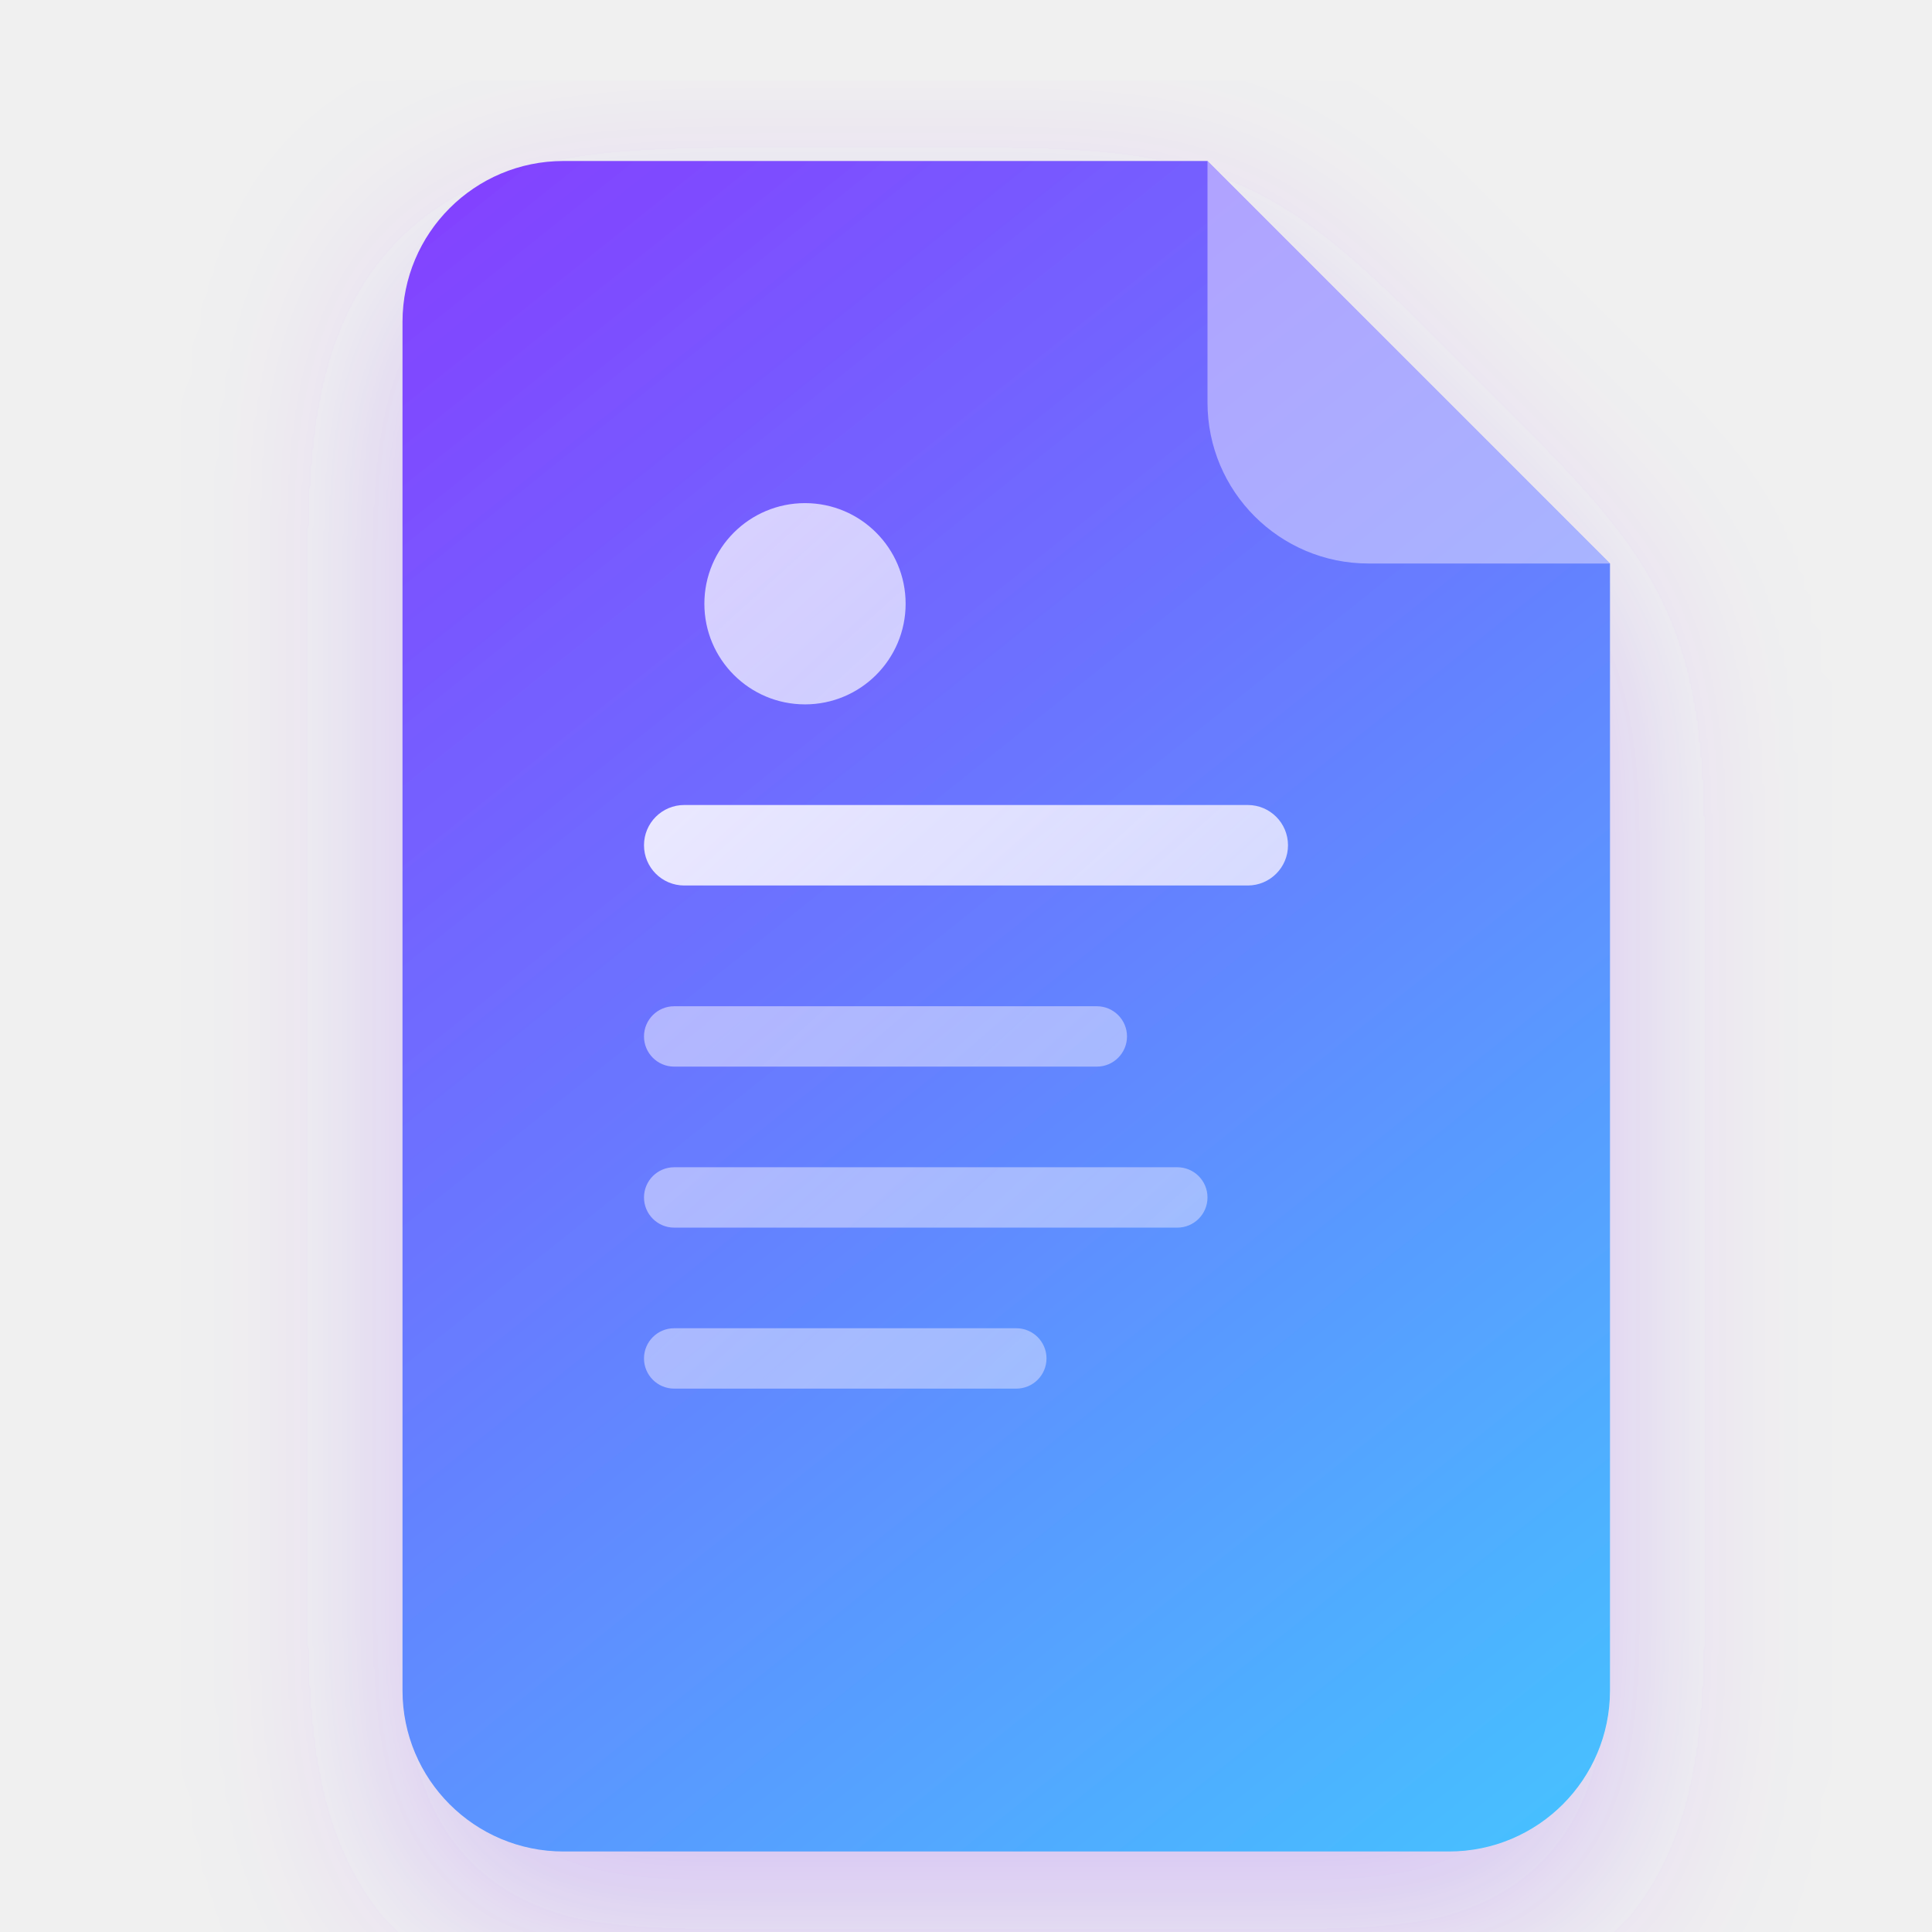
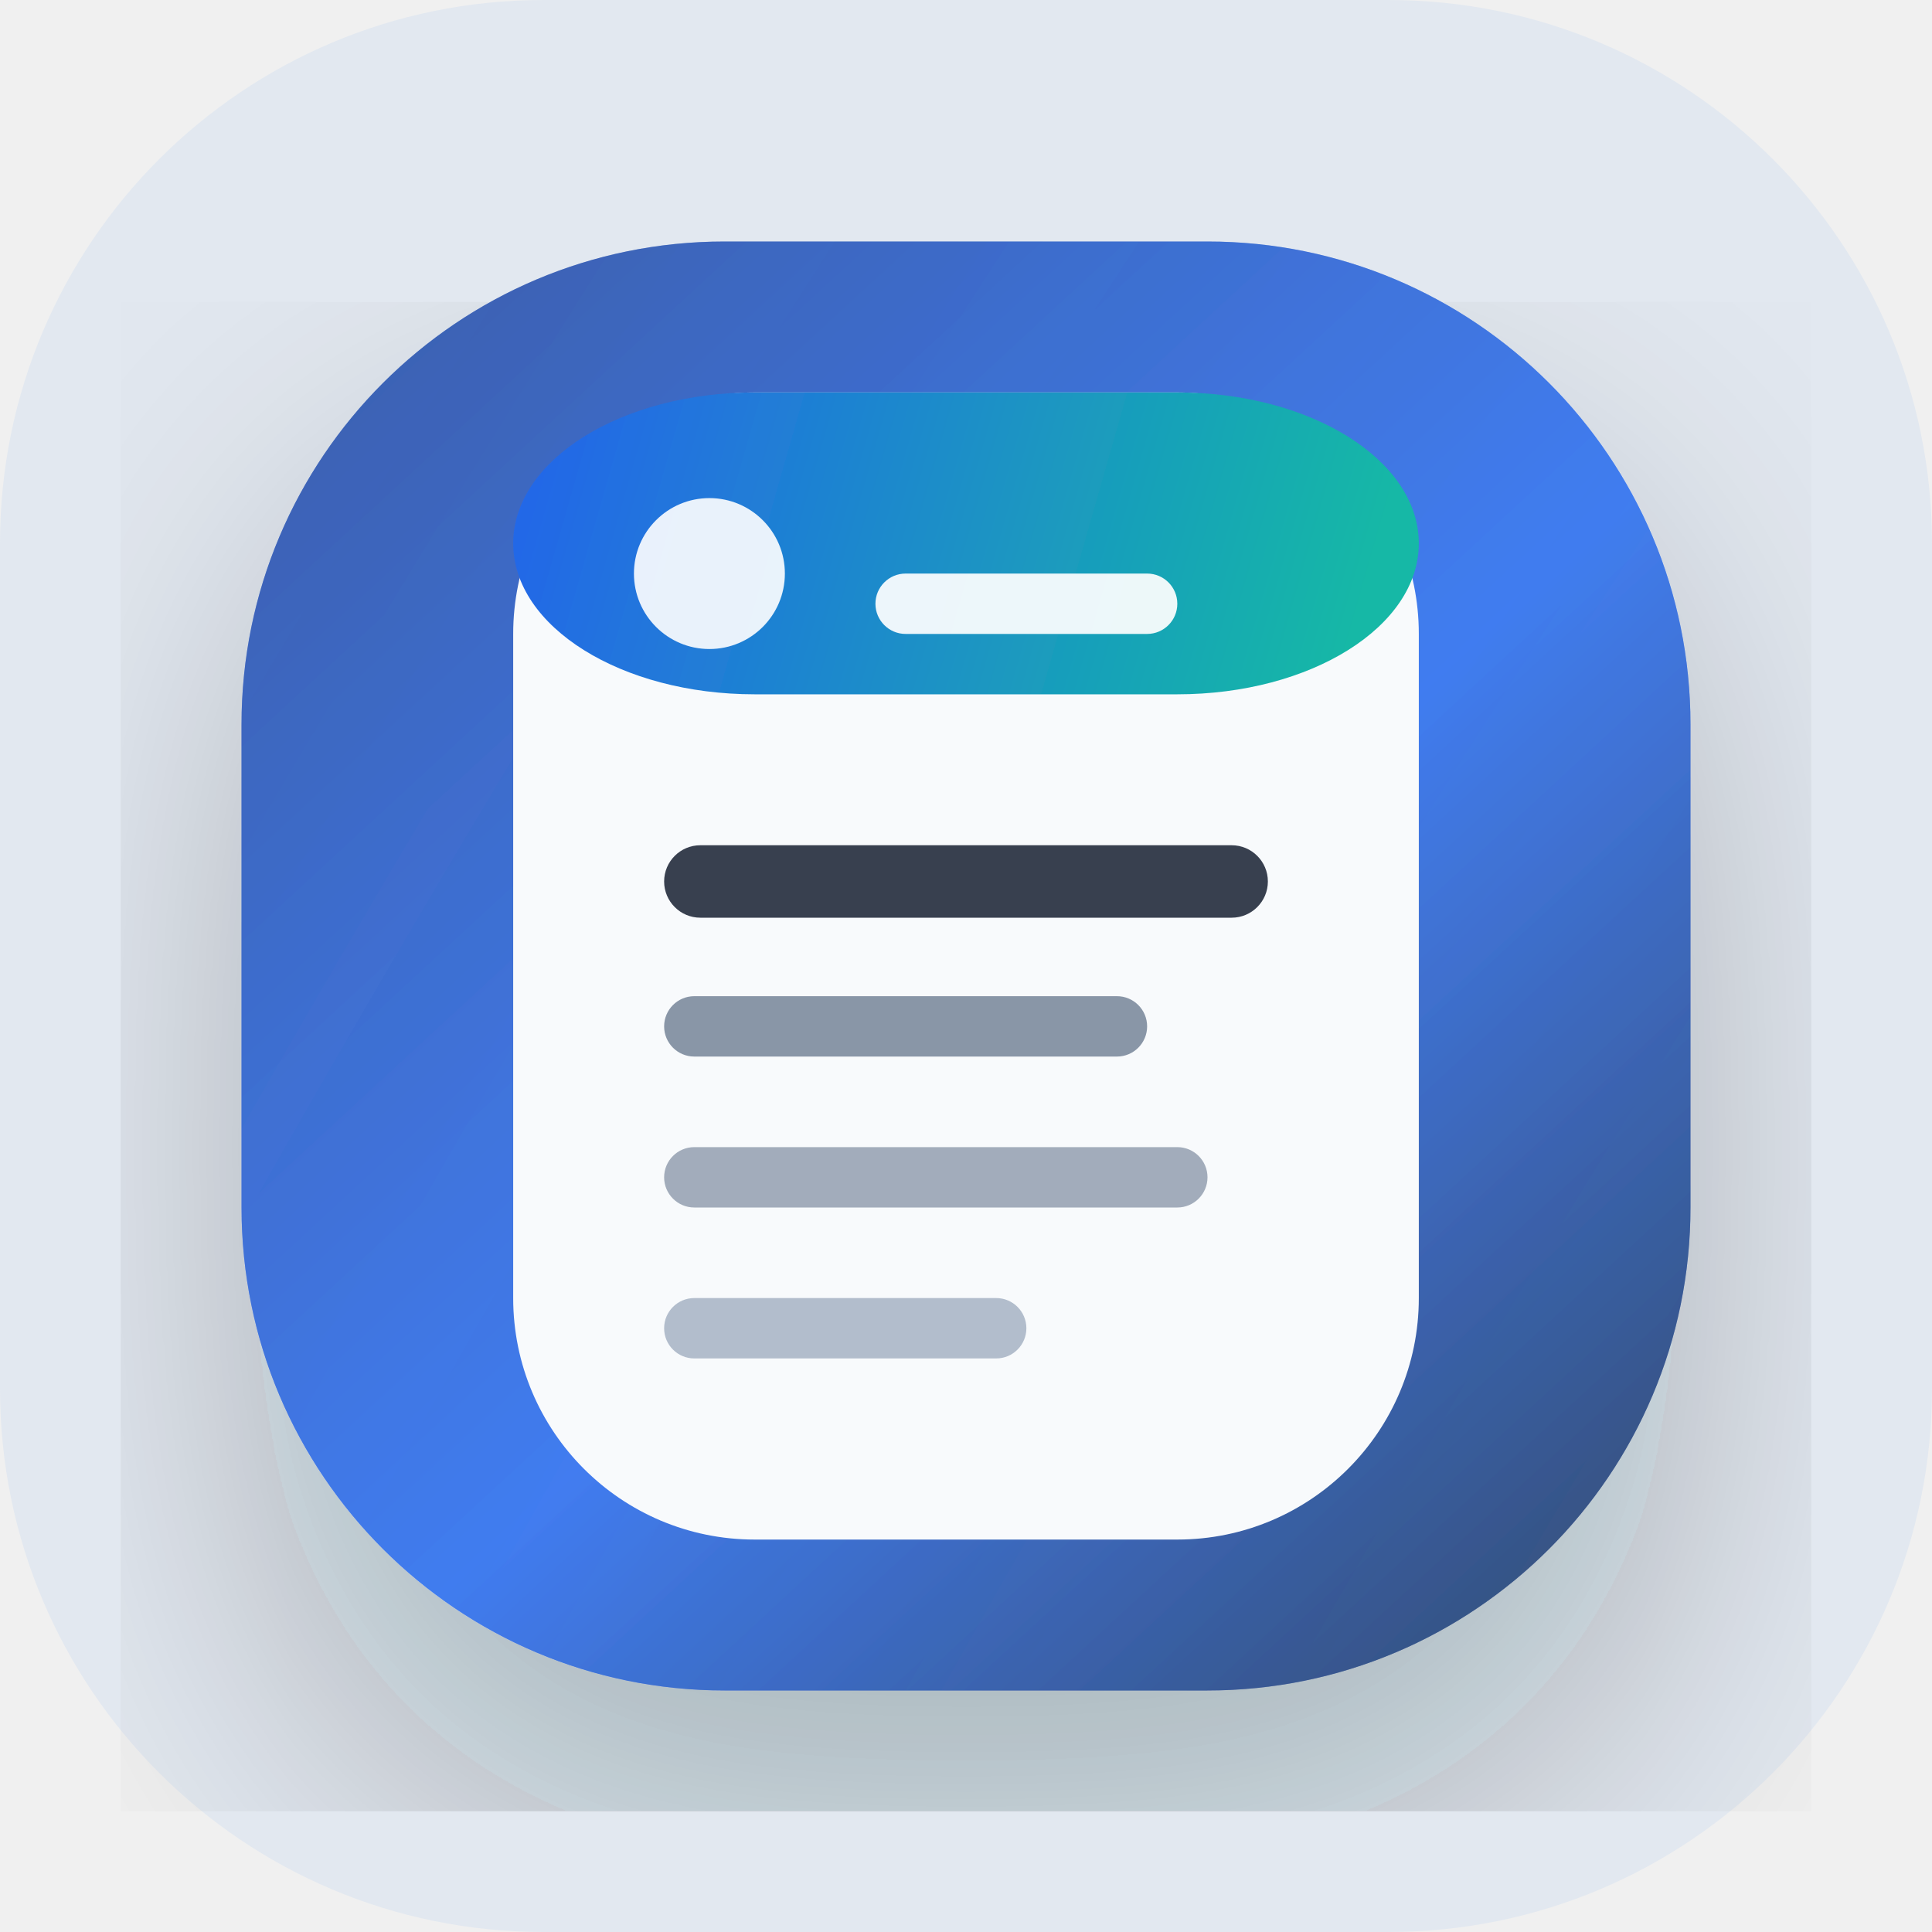
- <svg xmlns="http://www.w3.org/2000/svg" width="48" height="48" fill="none" viewBox="0 0 48 48">
+ <svg xmlns="http://www.w3.org/2000/svg" width="64" height="64" fill="none" viewBox="0 0 64 64">
  <defs>
-     <linearGradient id="g1" x1="8" y1="4" x2="40" y2="44" gradientUnits="userSpaceOnUse">
-       <stop offset="0" stop-color="#863bff" />
-       <stop offset="1" stop-color="#47bfff" />
+     <linearGradient id="bg" x1="8" y1="6" x2="56" y2="58" gradientUnits="userSpaceOnUse">
+       <stop offset="0" stop-color="#1E3A8A" />
+       <stop offset=".55" stop-color="#2563EB" />
+       <stop offset="1" stop-color="#0F172A" />
    </linearGradient>
-     <linearGradient id="g2" x1="14" y1="16" x2="34" y2="38" gradientUnits="userSpaceOnUse">
-       <stop offset="0" stop-color="#fff" stop-opacity=".9" />
-       <stop offset="1" stop-color="#ede6ff" stop-opacity=".7" />
+     <linearGradient id="bar" x1="16" y1="16" x2="44" y2="24" gradientUnits="userSpaceOnUse">
+       <stop offset="0" stop-color="#2563EB" />
+       <stop offset="1" stop-color="#14B8A6" />
    </linearGradient>
-     <filter id="shadow" x="-2" y="-1" width="52" height="52" filterUnits="userSpaceOnUse" color-interpolation-filters="sRGB">
-       <feDropShadow dx="0" dy="2" stdDeviation="2.5" flood-color="#863bff" flood-opacity=".25" />
+     <radialGradient id="glow" cx="0" cy="0" r="1" gradientTransform="translate(18 12) rotate(47.121) scale(39.2578)">
+       <stop stop-color="#93C5FD" stop-opacity=".55" />
+       <stop offset="1" stop-color="#93C5FD" stop-opacity="0" />
+     </radialGradient>
+     <filter id="shadow" x="4" y="4" width="56" height="56" filterUnits="userSpaceOnUse" color-interpolation-filters="sRGB">
+       <feDropShadow dx="0" dy="6" stdDeviation="6" flood-color="#0F172A" flood-opacity=".25" />
    </filter>
  </defs>
+   <rect width="64" height="64" rx="18" fill="#E2E8F0" />
  <g filter="url(#shadow)">
-     <path d="M10 4h20l10 10v28a4 4 0 0 1-4 4H14a4 4 0 0 1-4-4V8a4 4 0 0 1 4-4z" fill="url(#g1)" />
-     <path d="M30 4v6a4 4 0 0 0 4 4h6z" fill="#ede6ff" fill-opacity=".5" />
+     <rect x="8" y="8" width="48" height="48" rx="16" fill="url(#bg)" />
+     <rect x="8" y="8" width="48" height="48" rx="16" fill="url(#glow)" />
+     <rect x="17" y="13" width="30" height="38" rx="8" fill="#F8FAFC" />
+     <rect x="17" y="13" width="30" height="10" rx="8" fill="url(#bar)" />
+     <rect x="29" y="19" width="10" height="2" rx="1" fill="white" opacity=".92" />
+     <circle cx="23.5" cy="19" r="2.5" fill="white" opacity=".9" />
+     <rect x="22" y="28" width="20" height="2.4" rx="1.2" fill="#0F172A" opacity=".82" />
+     <rect x="22" y="33" width="16" height="2" rx="1" fill="#64748B" opacity=".75" />
+     <rect x="22" y="38" width="18" height="2" rx="1" fill="#64748B" opacity=".58" />
+     <rect x="22" y="43" width="12" height="2" rx="1" fill="#94A3B8" opacity=".7" />
  </g>
-   <rect x="16" y="20" width="16" height="2" rx="1" fill="url(#g2)" />
-   <rect x="16" y="25" width="12" height="1.5" rx=".75" fill="url(#g2)" opacity=".6" />
-   <rect x="16" y="29" width="14" height="1.5" rx=".75" fill="url(#g2)" opacity=".6" />
-   <rect x="16" y="33" width="10" height="1.5" rx=".75" fill="url(#g2)" opacity=".6" />
-   <circle cx="20" cy="15" r="2.5" fill="url(#g2)" opacity=".8" />
</svg>
